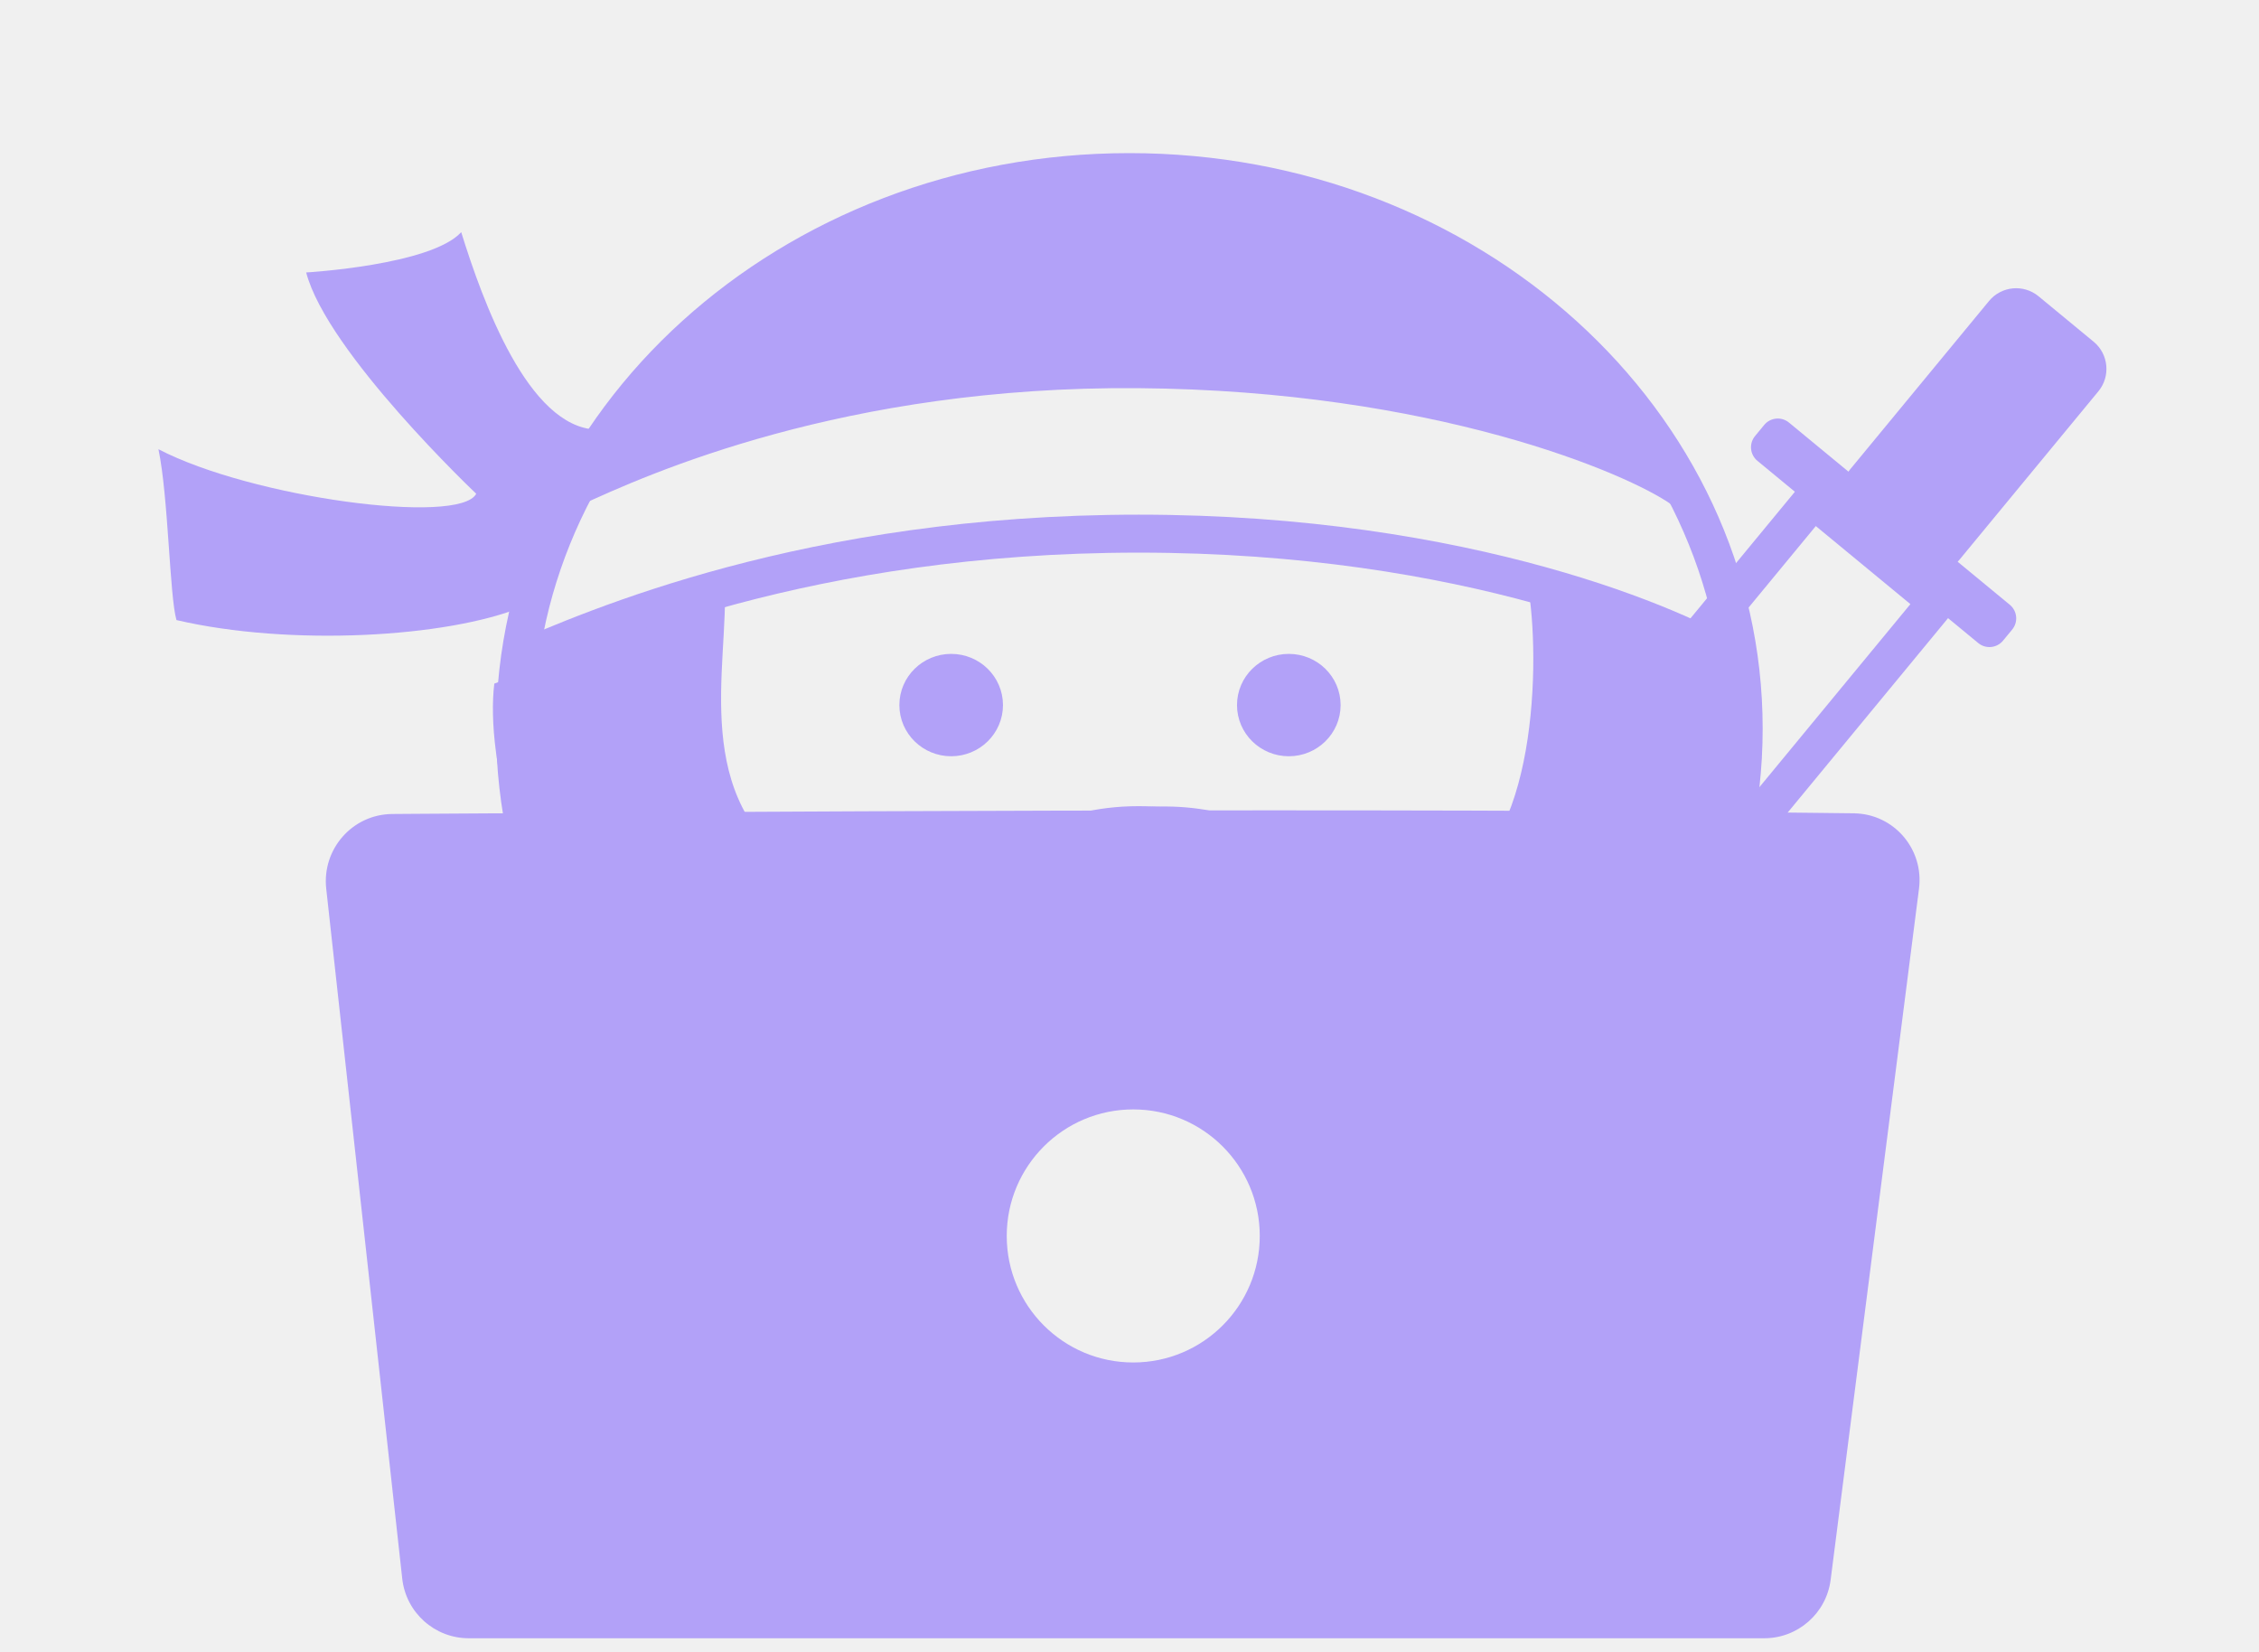
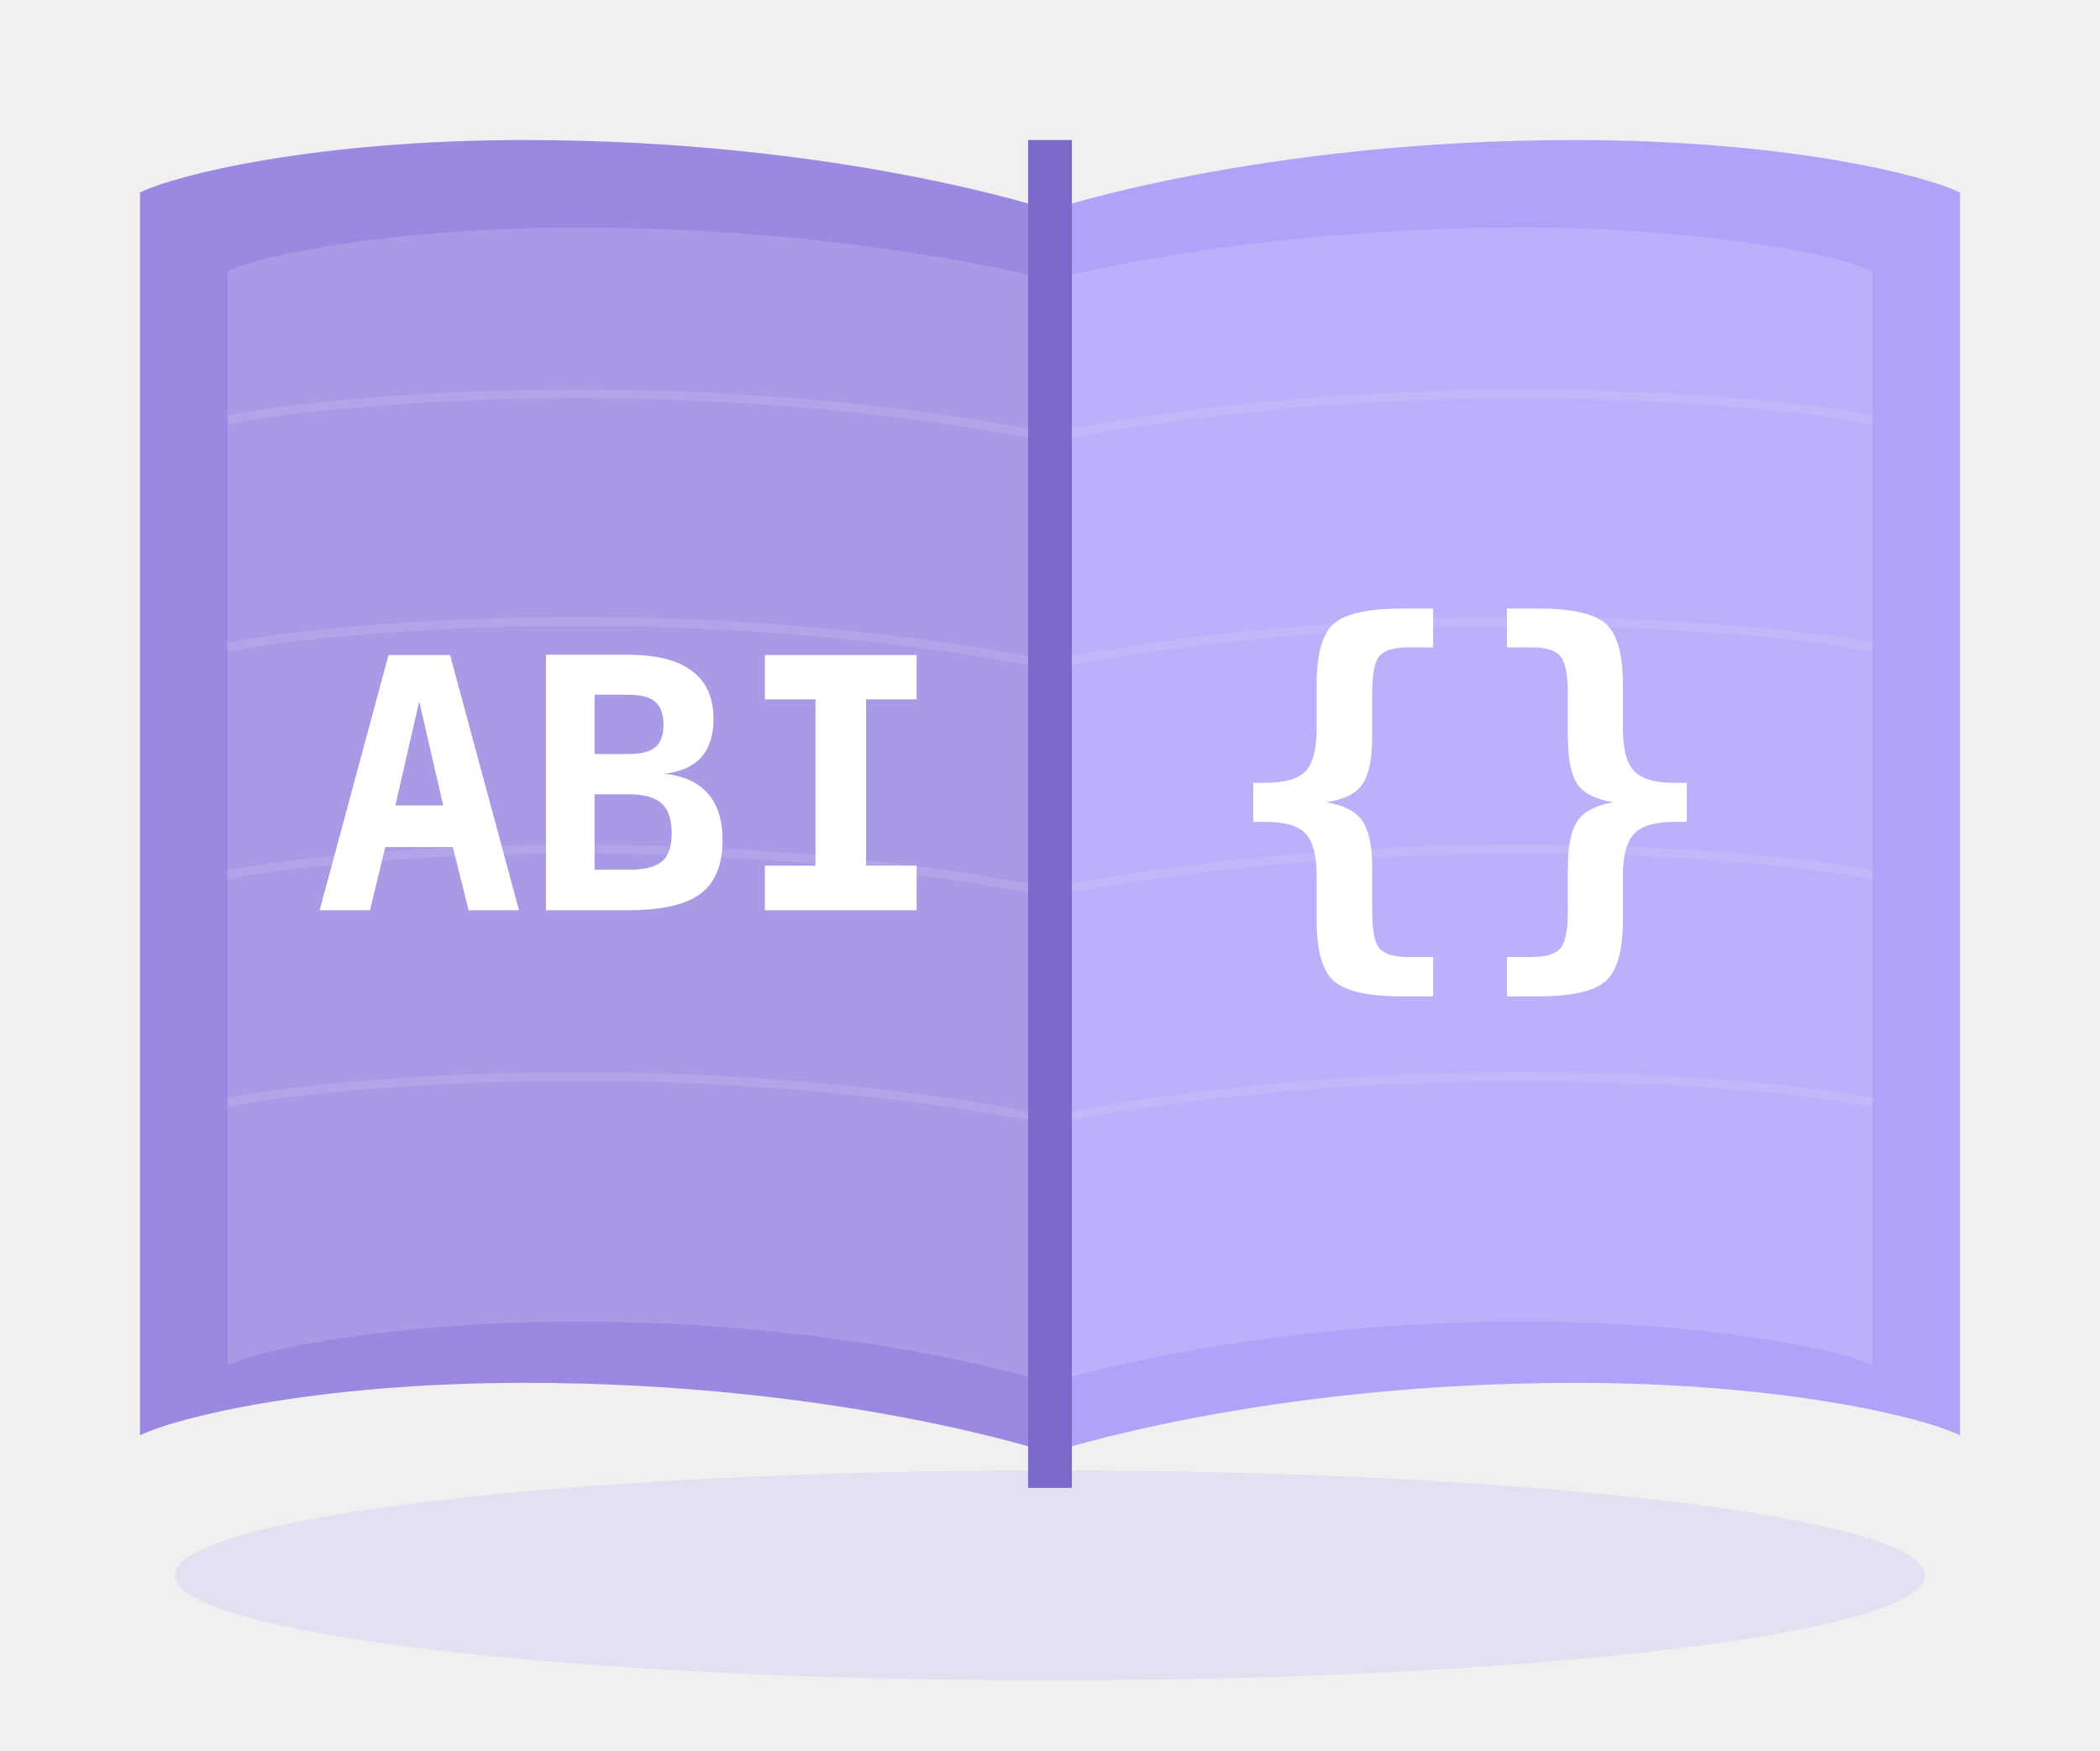
- <svg xmlns="http://www.w3.org/2000/svg" width="119" height="87" viewBox="0 0 119 87" fill="none">
-   <mask id="mask0_9_615" style="mask-type:alpha" maskUnits="userSpaceOnUse" x="0" y="0" width="119" height="49">
-     <rect x="0.598" y="0.052" width="117.952" height="48.525" fill="#D9D9D9" />
-   </mask>
-   <g mask="url(#mask0_9_615)">
-     <ellipse cx="59.493" cy="38.377" rx="32.361" ry="29.312" stroke="#B2A1F8" stroke-width="2" />
-     <path d="M27.133 34.891C31.25 33.115 42.596 28.108 59.987 28.108C77.378 28.108 88.56 33.115 91.36 34.891" stroke="#B2A1F8" stroke-width="2" />
-     <path d="M30.053 25.754C33.786 24.023 44.269 19.319 59.975 19.445C75.681 19.572 86.105 23.972 88.618 25.753" stroke="#B2A1F8" stroke-width="2" />
-     <path d="M37.192 31.447C37.192 36.163 35.322 43.509 42.839 47.471C50.355 51.434 51.507 43.462 59.976 43.462C67.963 43.462 68.805 49.661 76.378 47.471C81.796 45.905 82.203 35.5 81.523 30.981" stroke="#B2A1F8" stroke-width="2" />
-     <path d="M24.296 12.229C25.422 15.854 27.815 22.51 31.427 22.629C30.405 24.599 29.222 28.119 27.503 31.967C23.561 33.58 15.281 34.054 9.296 32.66C8.932 31.404 8.872 26.168 8.347 23.661C13.246 26.214 24.201 27.682 25.087 26.007C25.087 26.007 17.235 18.573 16.129 14.351C16.129 14.351 22.704 13.97 24.296 12.229Z" fill="#B2A1F8" />
-     <ellipse cx="50.106" cy="37.137" rx="1.729" ry="1.696" fill="#B2A1F8" stroke="#B2A1F8" stroke-width="2" />
-     <ellipse cx="67.892" cy="37.137" rx="1.729" ry="1.696" fill="#B2A1F8" stroke="#B2A1F8" stroke-width="2" />
-     <path d="M39.119 42.712C36.925 40.046 36.692 34.451 36.921 32.008L26.039 36.006C25.582 39.782 27.136 48.134 34.266 56.664C43.178 67.326 58.946 69.325 74.714 63.994C90.481 58.663 92.538 38.005 91.853 36.006C91.304 34.407 85.276 32.093 82.305 30.982C82.305 32.315 80.957 35.248 81.505 37.913C82.191 41.245 80.44 44.578 75.641 45.911C70.842 47.243 67.246 43.378 63.818 42.712C60.391 42.045 55.913 42.712 50.315 45.911C45.247 48.807 41.861 46.044 39.119 42.712Z" fill="#B2A1F8" />
-     <path d="M82.94 18.299C78.827 12.968 70.674 9.447 63.818 8.781C48.736 7.448 41.034 13.349 36.921 17.347C33.012 21.146 29.467 26.677 30.838 25.344C32.209 24.012 50.733 18.986 59.646 18.986C70.309 18.986 81.341 22.901 87.054 24.678C86.825 23.79 86.231 22.564 82.94 18.299Z" fill="#B2A1F8" />
-     <rect x="105.957" y="14.425" width="7.471" height="15.24" rx="1.855" transform="rotate(39.5223 105.957 14.4246)" fill="#B2A1F8" />
-     <rect x="93.525" y="21.667" width="16.935" height="2.613" rx="0.927" transform="rotate(39.5223 93.5247 21.6667)" fill="#B2A1F8" />
-     <rect x="95.518" y="26.301" width="8.46" height="17.594" transform="rotate(39.5223 95.5181 26.3011)" stroke="#B2A1F8" stroke-width="2" />
-   </g>
-   <path fill-rule="evenodd" clip-rule="evenodd" d="M21.189 83.149L17.185 46.81C16.955 44.722 18.566 42.888 20.667 42.874C21.069 42.871 21.497 42.868 21.951 42.865C35.766 42.772 73.04 42.52 97.664 42.839C99.765 42.866 101.356 44.72 101.09 46.805L96.435 83.21C96.21 84.971 94.711 86.289 92.937 86.289H24.694C22.896 86.289 21.386 84.936 21.189 83.149ZM59.697 71.763C63.378 71.763 66.362 68.779 66.362 65.099C66.362 61.418 63.378 58.434 59.697 58.434C56.017 58.434 53.033 61.418 53.033 65.099C53.033 68.779 56.017 71.763 59.697 71.763Z" fill="#B2A1F8" />
+ <svg xmlns="http://www.w3.org/2000/svg" width="120" height="100" viewBox="0 0 120 100" fill="none">
+   <ellipse cx="60" cy="90" rx="50" ry="6" fill="#B2A1F8" fill-opacity="0.2" />
+   <path d="M60 12C60 12 48 8 30 8C18 8 10 10 8 11V82C10 81 18 79 30 79C48 79 60 83 60 83V12Z" fill="#9B88E0" />
+   <path d="M60 12C60 12 72 8 90 8C102 8 110 10 112 11V82C110 81 102 79 90 79C72 79 60 83 60 83V12Z" fill="#B2A1F8" />
+   <path d="M60 16C60 16 49 13 33 13C23 13 15 14.5 13 15.5V78C15 77 23 75.5 33 75.5C49 75.5 60 79 60 79V16Z" fill="white" fill-opacity="0.15" />
+   <path d="M60 16C60 16 71 13 87 13C97 13 105 14.5 107 15.5V78C105 77 97 75.5 87 75.5C71 75.5 60 79 60 79V16Z" fill="white" fill-opacity="0.15" />
+   <path d="M60 25C60 25 49 22.5 33 22.5C23 22.5 15 23.5 13 24" stroke="white" stroke-opacity="0.1" stroke-width="0.5" />
+   <path d="M60 38C60 38 49 35.5 33 35.5C23 35.5 15 36.5 13 37" stroke="white" stroke-opacity="0.1" stroke-width="0.5" />
+   <path d="M60 51C60 51 49 48.5 33 48.5C23 48.5 15 49.5 13 50" stroke="white" stroke-opacity="0.1" stroke-width="0.5" />
+   <path d="M60 64C60 64 49 61.5 33 61.5C23 61.5 15 62.5 13 63" stroke="white" stroke-opacity="0.1" stroke-width="0.5" />
+   <path d="M60 25C60 25 71 22.5 87 22.5C97 22.5 105 23.5 107 24" stroke="white" stroke-opacity="0.1" stroke-width="0.5" />
+   <path d="M60 38C60 38 71 35.5 87 35.5C97 35.5 105 36.5 107 37" stroke="white" stroke-opacity="0.1" stroke-width="0.5" />
+   <path d="M60 51C60 51 71 48.5 87 48.5C97 48.5 105 49.5 107 50" stroke="white" stroke-opacity="0.1" stroke-width="0.5" />
+   <path d="M60 64C60 64 71 61.5 87 61.5C97 61.5 105 62.5 107 63" stroke="white" stroke-opacity="0.1" stroke-width="0.5" />
+   <line x1="60" y1="8" x2="60" y2="85" stroke="#7B68C8" stroke-width="2.5" />
+   <text x="36" y="52" text-anchor="middle" font-family="monospace" font-weight="bold" font-size="20" fill="white">ABI</text>
+   <text x="84" y="53" text-anchor="middle" font-family="monospace" font-weight="bold" font-size="24" fill="white">{}</text>
</svg>
